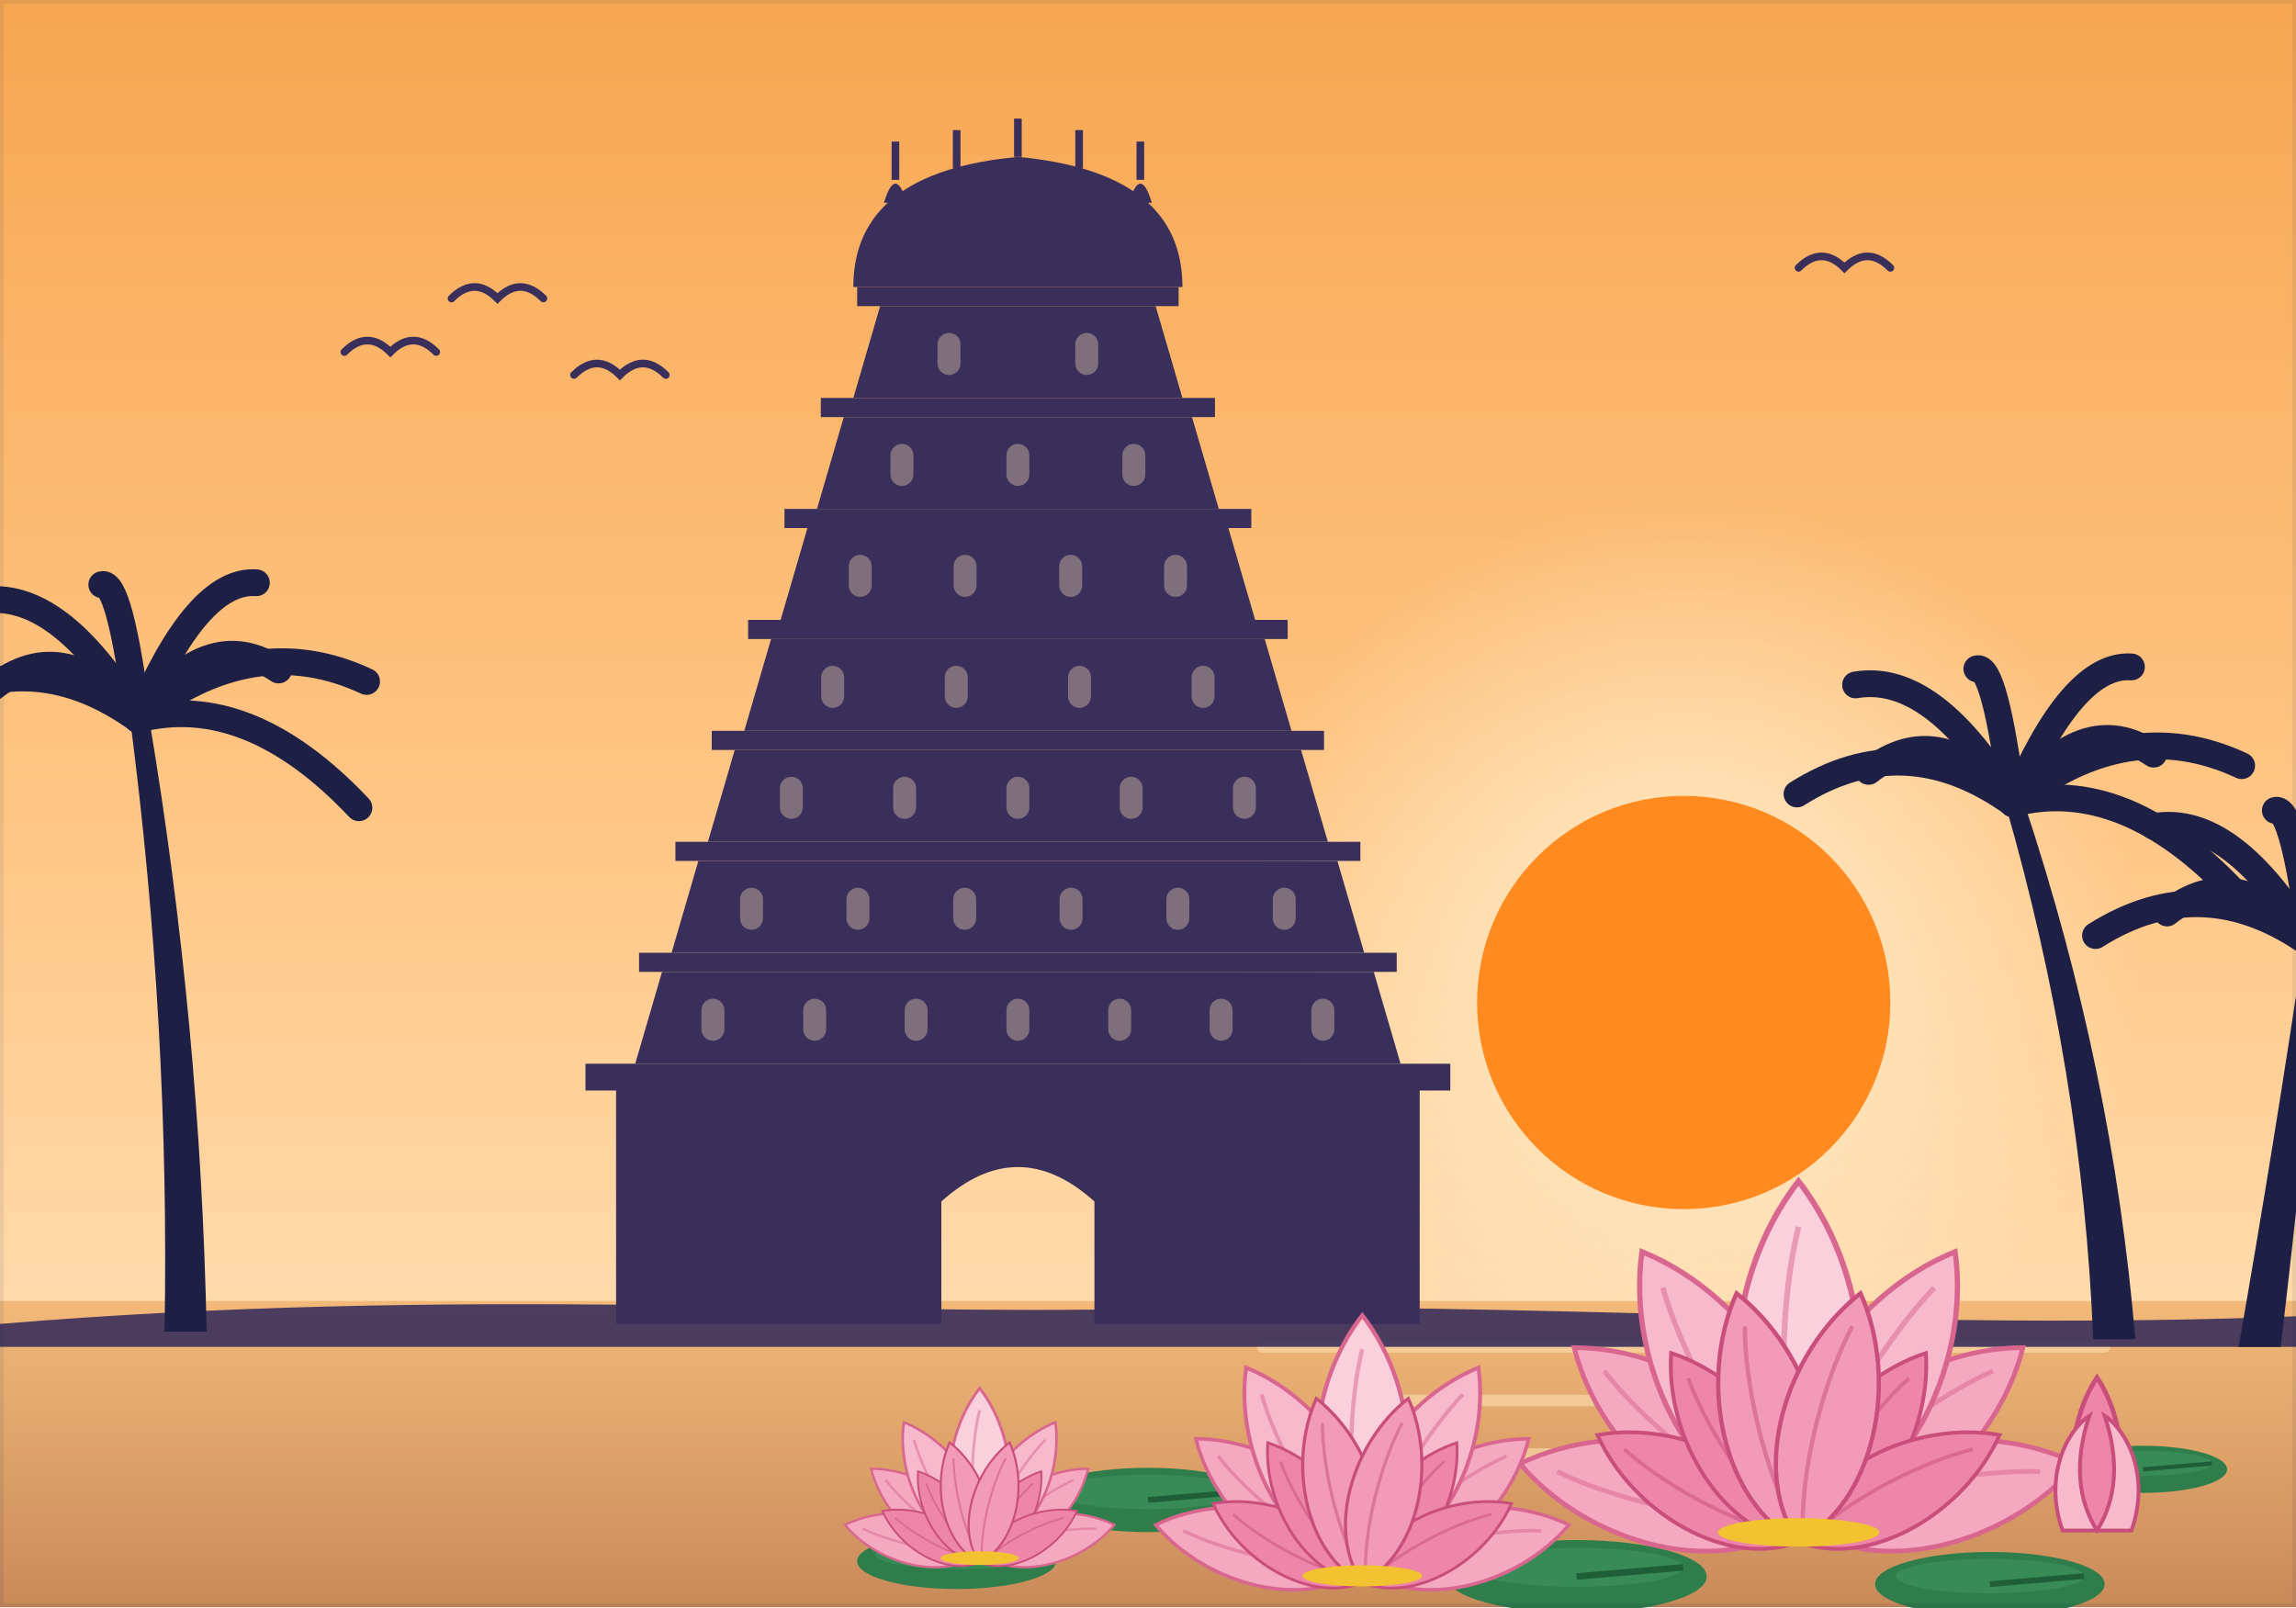
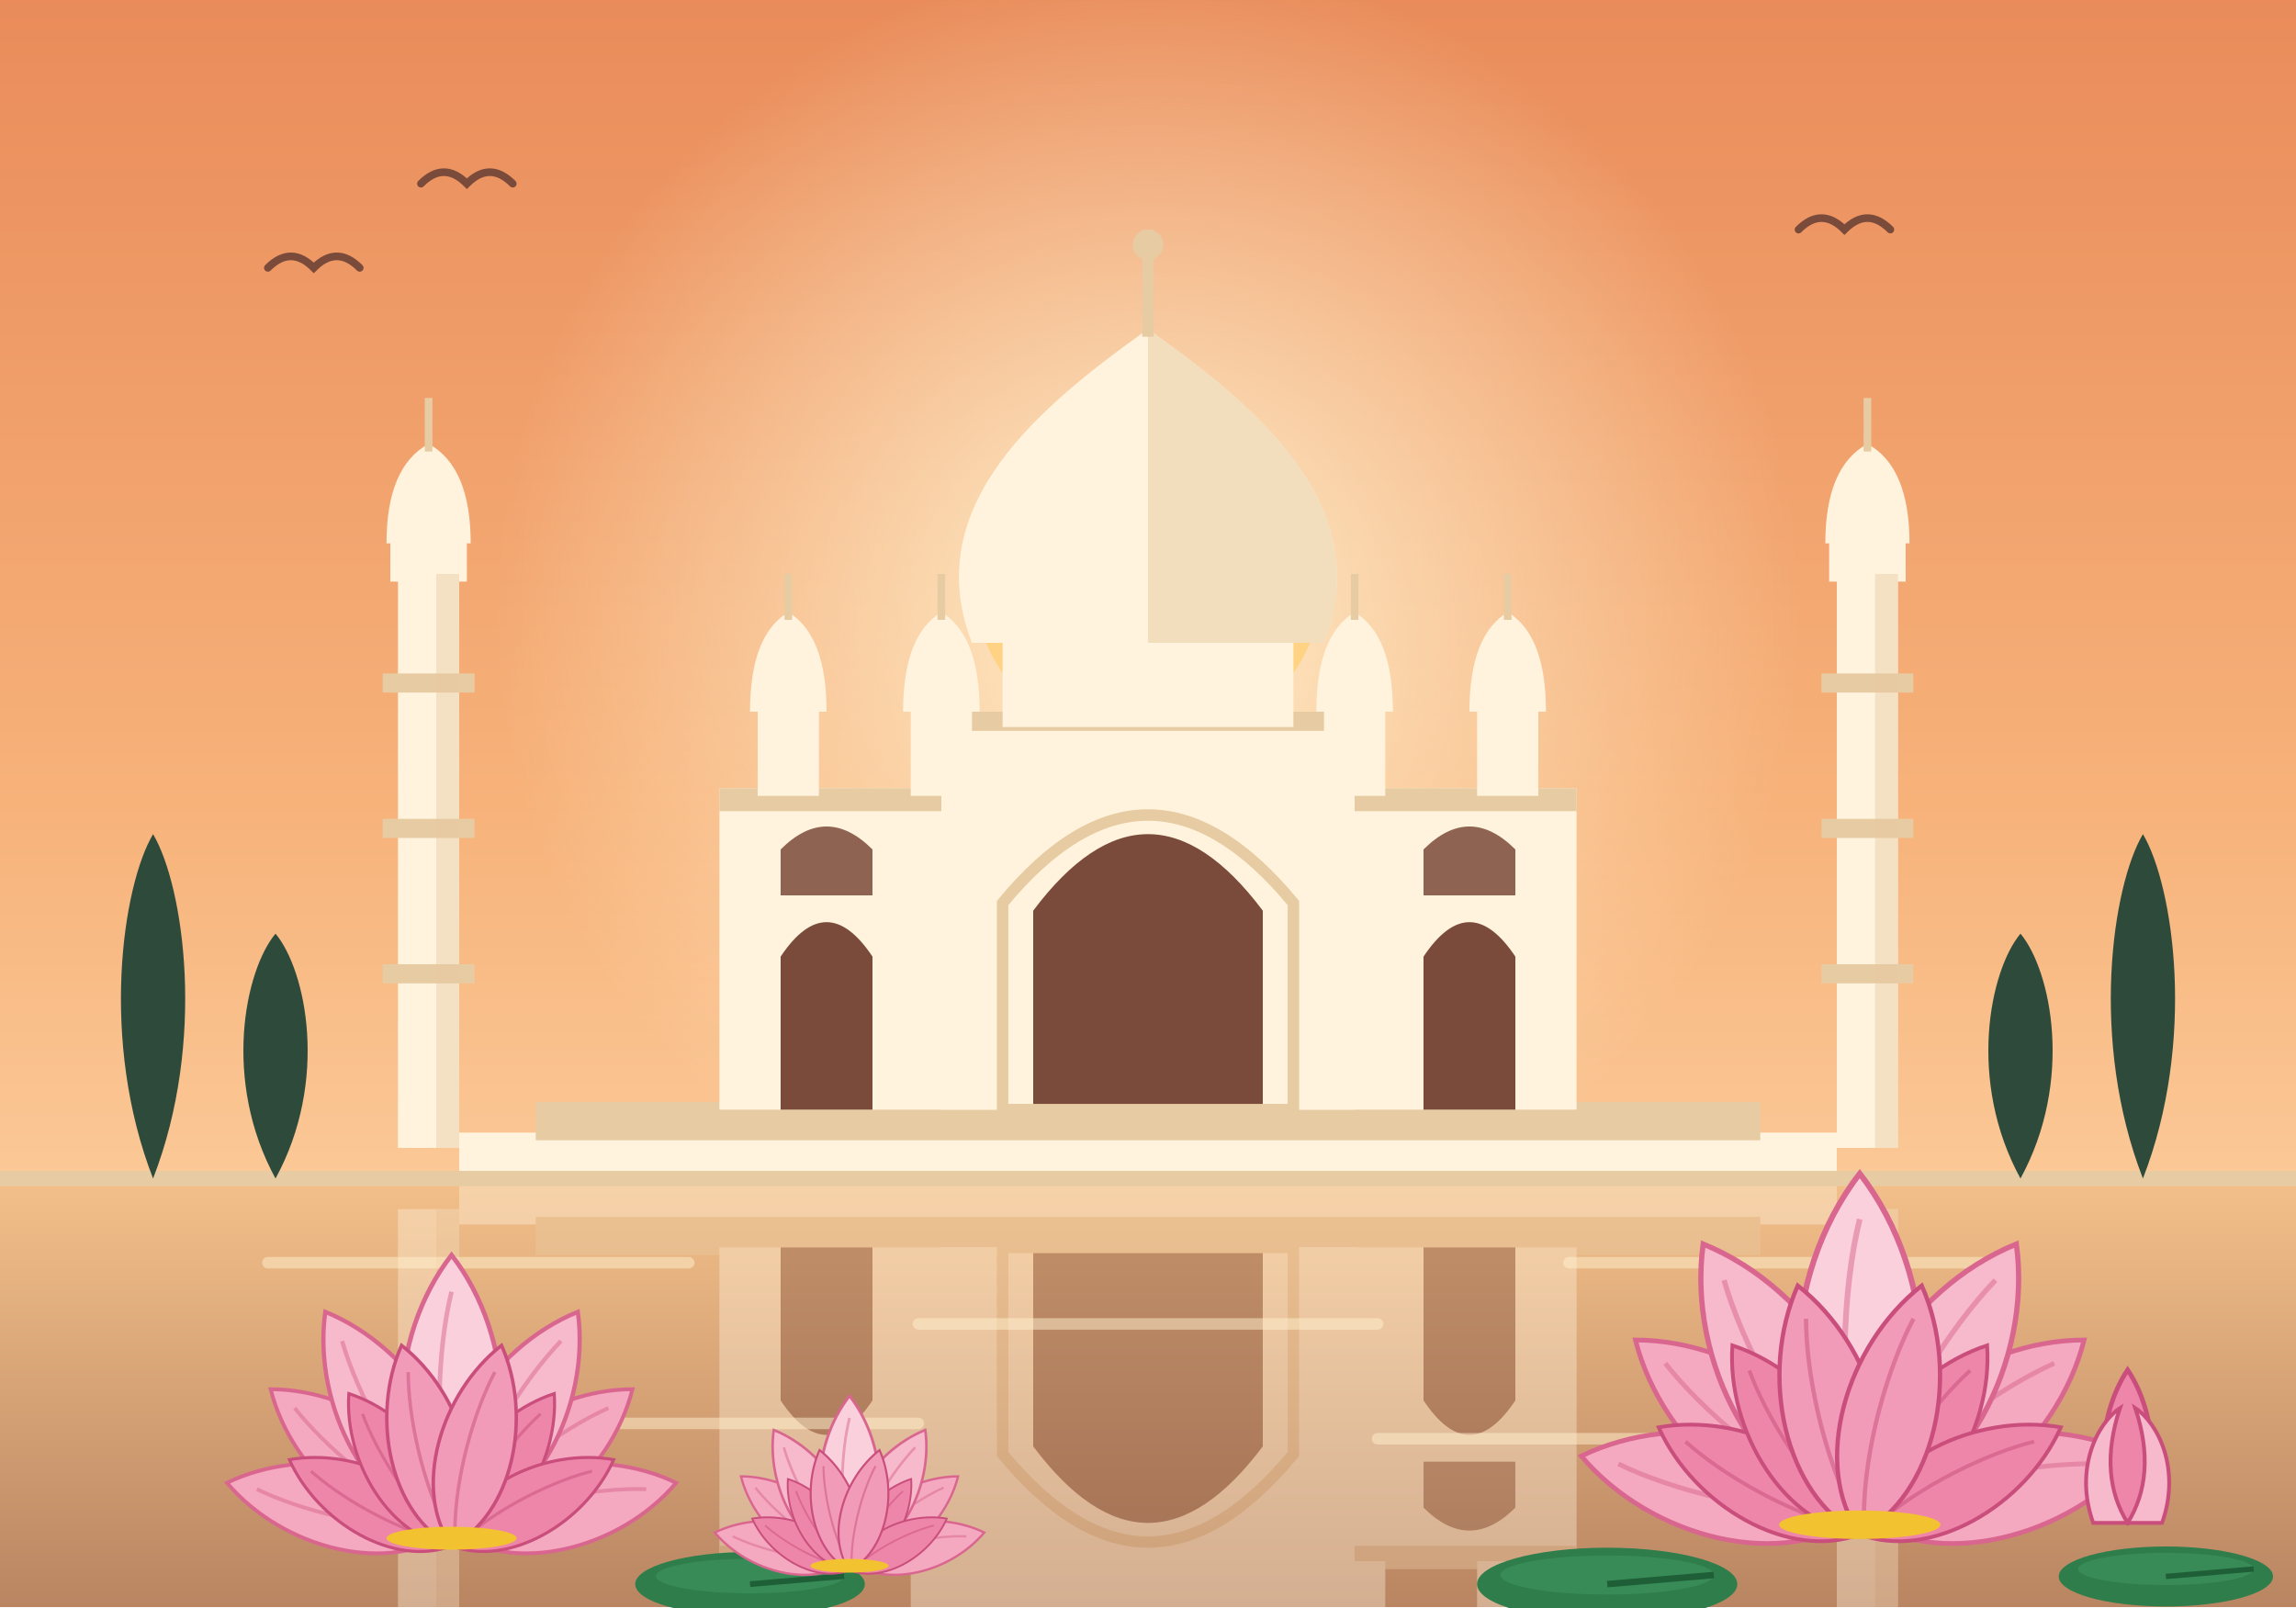
- <svg xmlns="http://www.w3.org/2000/svg" viewBox="0 0 600 420" role="img" aria-label="India: a temple gateway tower in Chennai at sunset, with palm trees and the sea">
+ <svg xmlns="http://www.w3.org/2000/svg" viewBox="0 0 600 420" role="img" aria-label="India: the Taj Mahal at sunrise, reflected in its pool with lotus flowers">
  <defs>
    <linearGradient id="sky" x1="0" y1="0" x2="0" y2="1">
-       <stop offset="0" stop-color="#F7A651" />
-       <stop offset=".55" stop-color="#FFC98A" />
-       <stop offset="1" stop-color="#FFE7C4" />
+       <stop offset="0" stop-color="#E98B5A" />
+       <stop offset=".5" stop-color="#F7B27A" />
+       <stop offset="1" stop-color="#FFE2B8" />
    </linearGradient>
-     <linearGradient id="sea" x1="0" y1="0" x2="0" y2="1">
-       <stop offset="0" stop-color="#F2B979" />
-       <stop offset="1" stop-color="#C98A5A" />
+     <linearGradient id="pool" x1="0" y1="0" x2="0" y2="1">
+       <stop offset="0" stop-color="#F3C08A" />
+       <stop offset="1" stop-color="#B98562" />
    </linearGradient>
-     <radialGradient id="glow">
-       <stop offset="0" stop-color="#FFF3D6" stop-opacity=".9" />
-       <stop offset="1" stop-color="#FFF3D6" stop-opacity="0" />
+     <radialGradient id="sun">
+       <stop offset="0" stop-color="#FFF1CF" stop-opacity=".95" />
+       <stop offset="1" stop-color="#FFF1CF" stop-opacity="0" />
    </radialGradient>
+     <clipPath id="water">
+       <rect y="308" width="600" height="112" />
+     </clipPath>
+     <g id="taj">
+       <rect x="120" y="296" width="360" height="12" fill="#FFF3DE" />
+       <rect x="140" y="288" width="320" height="10" fill="#E7CBA2" />
+       <rect x="188" y="206" width="224" height="84" fill="#FFF3DE" />
+       <rect x="188" y="206" width="224" height="6" fill="#E7CBA2" />
+       <rect x="246" y="186" width="108" height="104" fill="#FFF3DE" />
+       <rect x="246" y="186" width="108" height="5" fill="#E7CBA2" />
+       <path d="M270,290 L270,238 Q300,198 330,238 L330,290 Z" fill="#7A4A3A" />
+       <path d="M262,290 L262,236 Q300,190 338,236 L338,290 Z" fill="none" stroke="#E7CBA2" stroke-width="3" />
+       <path d="M204,290 L204,250 Q216,232 228,250 L228,290 Z" fill="#7A4A3A" />
+       <path d="M204,234 L204,222 Q216,210 228,222 L228,234 Z" fill="#7A4A3A" fill-opacity=".85" />
+       <path d="M372,290 L372,250 Q384,232 396,250 L396,290 Z" fill="#7A4A3A" />
+       <path d="M372,234 L372,222 Q384,210 396,222 L396,234 Z" fill="#7A4A3A" fill-opacity=".85" />
+       <rect x="262" y="164" width="76" height="26" fill="#FFF3DE" />
+       <path d="M254,168 C240,132 272,106 300,86 C328,106 360,132 346,168 Z" fill="#FFF3DE" />
+       <path d="M300,86 C328,106 360,132 346,168 L300,168 Z" fill="#E7CBA2" fill-opacity=".55" />
+       <rect x="298.5" y="60" width="3" height="28" fill="#E7CBA2" />
+       <circle cx="300" cy="64" r="4" fill="#E7CBA2" />
+       <rect x="198" y="184" width="16" height="24" fill="#FFF3DE" />
+       <path d="M196,186 Q196,166 206,160 Q216,166 216,186 Z" fill="#FFF3DE" />
+       <rect x="205" y="150" width="2" height="12" fill="#E7CBA2" />
+       <rect x="238" y="184" width="16" height="24" fill="#FFF3DE" />
+       <path d="M236,186 Q236,166 246,160 Q256,166 256,186 Z" fill="#FFF3DE" />
+       <rect x="245" y="150" width="2" height="12" fill="#E7CBA2" />
+       <rect x="346" y="184" width="16" height="24" fill="#FFF3DE" />
+       <path d="M344,186 Q344,166 354,160 Q364,166 364,186 Z" fill="#FFF3DE" />
+       <rect x="353" y="150" width="2" height="12" fill="#E7CBA2" />
+       <rect x="386" y="184" width="16" height="24" fill="#FFF3DE" />
+       <path d="M384,186 Q384,166 394,160 Q404,166 404,186 Z" fill="#FFF3DE" />
+       <rect x="393" y="150" width="2" height="12" fill="#E7CBA2" />
+       <rect x="104" y="150" width="16" height="150" fill="#FFF3DE" />
+       <rect x="100" y="176" width="24" height="5" fill="#E7CBA2" />
+       <rect x="100" y="214" width="24" height="5" fill="#E7CBA2" />
+       <rect x="100" y="252" width="24" height="5" fill="#E7CBA2" />
+       <rect x="102" y="140" width="20" height="12" fill="#FFF3DE" />
+       <path d="M101,142 Q101,122 112,116 Q123,122 123,142 Z" fill="#FFF3DE" />
+       <rect x="111" y="104" width="2" height="14" fill="#E7CBA2" />
+       <rect x="114" y="150" width="6" height="150" fill="#E7CBA2" fill-opacity=".45" />
+       <rect x="480" y="150" width="16" height="150" fill="#FFF3DE" />
+       <rect x="476" y="176" width="24" height="5" fill="#E7CBA2" />
+       <rect x="476" y="214" width="24" height="5" fill="#E7CBA2" />
+       <rect x="476" y="252" width="24" height="5" fill="#E7CBA2" />
+       <rect x="478" y="140" width="20" height="12" fill="#FFF3DE" />
+       <path d="M477,142 Q477,122 488,116 Q499,122 499,142 Z" fill="#FFF3DE" />
+       <rect x="487" y="104" width="2" height="14" fill="#E7CBA2" />
+       <rect x="490" y="150" width="6" height="150" fill="#E7CBA2" fill-opacity=".45" />
+     </g>
    <g id="petal">
      <path d="M0,0 C-30,-26 -28,-84 0,-120 C28,-84 30,-26 0,0 Z" stroke-width="2" />
      <path d="M0,-8 C-8,-40 -6,-80 0,-104" stroke-opacity=".5" stroke-width="2" fill="none" />
    </g>
    <g id="lotus">
      <g transform="rotate(-78) scale(1)">
        <use href="#petal" fill="#F4A9C0" stroke="#D9668F" />
      </g>
      <g transform="rotate(-52) scale(1)">
        <use href="#petal" fill="#F4A9C0" stroke="#D9668F" />
      </g>
      <g transform="rotate(52) scale(1)">
        <use href="#petal" fill="#F4A9C0" stroke="#D9668F" />
      </g>
      <g transform="rotate(78) scale(1)">
        <use href="#petal" fill="#F4A9C0" stroke="#D9668F" />
      </g>
      <g transform="rotate(-30) scale(1.1)">
        <use href="#petal" fill="#F7B9CC" stroke="#D9668F" />
      </g>
      <g transform="rotate(30) scale(1.1)">
        <use href="#petal" fill="#F7B9CC" stroke="#D9668F" />
      </g>
      <g transform="rotate(0) scale(1.2)">
        <use href="#petal" fill="#FBD0DD" stroke="#D9668F" />
      </g>
      <g transform="translate(0 8)">
        <g transform="rotate(-62) scale(0.8)">
          <use href="#petal" fill="#EE86A9" stroke="#C94E7C" />
        </g>
        <g transform="rotate(-34) scale(0.8)">
          <use href="#petal" fill="#EE86A9" stroke="#C94E7C" />
        </g>
        <g transform="rotate(34) scale(0.8)">
          <use href="#petal" fill="#EE86A9" stroke="#C94E7C" />
        </g>
        <g transform="rotate(62) scale(0.8)">
          <use href="#petal" fill="#EE86A9" stroke="#C94E7C" />
        </g>
        <g transform="rotate(-14) scale(0.9)">
          <use href="#petal" fill="#F29BB8" stroke="#C94E7C" />
        </g>
        <g transform="rotate(14) scale(0.9)">
          <use href="#petal" fill="#F29BB8" stroke="#C94E7C" />
        </g>
      </g>
      <ellipse cy="4" rx="34" ry="6" fill="#F2C230" />
    </g>
    <g id="pad">
      <ellipse rx="1" ry=".28" fill="#2F7D4B" />
      <ellipse cy="-.07" rx=".82" ry=".15" fill="#3F9460" fill-opacity=".6" />
      <path d="M0,0 L.82,-.07" stroke="#1F5F38" stroke-width=".05" />
    </g>
  </defs>
  <rect width="600" height="420" fill="url(#sky)" />
-   <circle cx="440" cy="250" r="120" fill="url(#glow)" />
-   <circle cx="440" cy="262" r="54" fill="#FF8A1F" />
-   <path d="M90,92 q6,-6 12,0 q6,-6 12,0" stroke="#3A2F5B" stroke-width="2" fill="none" stroke-linecap="round" />
-   <path d="M118,78 q6,-6 12,0 q6,-6 12,0" stroke="#3A2F5B" stroke-width="2" fill="none" stroke-linecap="round" />
-   <path d="M150,98 q6,-6 12,0 q6,-6 12,0" stroke="#3A2F5B" stroke-width="2" fill="none" stroke-linecap="round" />
-   <path d="M470,70 q6,-6 12,0 q6,-6 12,0" stroke="#3A2F5B" stroke-width="2" fill="none" stroke-linecap="round" />
-   <rect y="340" width="600" height="80" fill="url(#sea)" />
-   <path d="M330,352 h220 M360,366 h160 M390,380 h100" stroke="#FFE3B8" stroke-opacity=".55" stroke-width="3" stroke-linecap="round" />
-   <path d="M0,346 C120,336 220,344 300,342 C400,340 500,348 600,344 L600,352 L0,352 Z" fill="#3A2F5B" fill-opacity=".9" />
-   <g transform="translate(36,0)">
-     <path fill-rule="evenodd" fill="#3A2F5B" d="M125,346 L125,284 L335,284 L335,346 Z M210,346 L210,314 Q230,296 250,314 L250,346 Z" />
-     <rect x="117" y="278" width="226" height="7" fill="#3A2F5B" />
-     <path fill="#3A2F5B" d="M130,278 L137,254 L323,254 L330,278 Z" />
-     <rect x="147.3" y="261" width="6" height="11" rx="3" fill="#FFE3B8" fill-opacity=".35" />
-     <rect x="173.9" y="261" width="6" height="11" rx="3" fill="#FFE3B8" fill-opacity=".35" />
-     <rect x="200.4" y="261" width="6" height="11" rx="3" fill="#FFE3B8" fill-opacity=".35" />
-     <rect x="227" y="261" width="6" height="11" rx="3" fill="#FFE3B8" fill-opacity=".35" />
-     <rect x="253.6" y="261" width="6" height="11" rx="3" fill="#FFE3B8" fill-opacity=".35" />
-     <rect x="280.1" y="261" width="6" height="11" rx="3" fill="#FFE3B8" fill-opacity=".35" />
-     <rect x="306.7" y="261" width="6" height="11" rx="3" fill="#FFE3B8" fill-opacity=".35" />
-     <rect x="131" y="249" width="198" height="5" fill="#3A2F5B" />
-     <path fill="#3A2F5B" d="M139.5,249 L146.5,225 L313.5,225 L320.5,249 Z" />
-     <rect x="157.4" y="232" width="6" height="11" rx="3" fill="#FFE3B8" fill-opacity=".35" />
-     <rect x="185.2" y="232" width="6" height="11" rx="3" fill="#FFE3B8" fill-opacity=".35" />
-     <rect x="213.1" y="232" width="6" height="11" rx="3" fill="#FFE3B8" fill-opacity=".35" />
-     <rect x="240.9" y="232" width="6" height="11" rx="3" fill="#FFE3B8" fill-opacity=".35" />
-     <rect x="268.8" y="232" width="6" height="11" rx="3" fill="#FFE3B8" fill-opacity=".35" />
-     <rect x="296.6" y="232" width="6" height="11" rx="3" fill="#FFE3B8" fill-opacity=".35" />
-     <rect x="140.5" y="220" width="179" height="5" fill="#3A2F5B" />
-     <path fill="#3A2F5B" d="M149,220 L156,196 L304,196 L311,220 Z" />
-     <rect x="167.8" y="203" width="6" height="11" rx="3" fill="#FFE3B8" fill-opacity=".35" />
-     <rect x="197.4" y="203" width="6" height="11" rx="3" fill="#FFE3B8" fill-opacity=".35" />
-     <rect x="227" y="203" width="6" height="11" rx="3" fill="#FFE3B8" fill-opacity=".35" />
-     <rect x="256.6" y="203" width="6" height="11" rx="3" fill="#FFE3B8" fill-opacity=".35" />
-     <rect x="286.2" y="203" width="6" height="11" rx="3" fill="#FFE3B8" fill-opacity=".35" />
-     <rect x="150" y="191" width="160" height="5" fill="#3A2F5B" />
-     <path fill="#3A2F5B" d="M158.5,191 L165.5,167 L294.5,167 L301.5,191 Z" />
-     <rect x="178.6" y="174" width="6" height="11" rx="3" fill="#FFE3B8" fill-opacity=".35" />
-     <rect x="210.9" y="174" width="6" height="11" rx="3" fill="#FFE3B8" fill-opacity=".35" />
-     <rect x="243.1" y="174" width="6" height="11" rx="3" fill="#FFE3B8" fill-opacity=".35" />
-     <rect x="275.4" y="174" width="6" height="11" rx="3" fill="#FFE3B8" fill-opacity=".35" />
-     <rect x="159.5" y="162" width="141" height="5" fill="#3A2F5B" />
-     <path fill="#3A2F5B" d="M168,162 L175,138 L285,138 L292,162 Z" />
-     <rect x="185.8" y="145" width="6" height="11" rx="3" fill="#FFE3B8" fill-opacity=".35" />
-     <rect x="213.2" y="145" width="6" height="11" rx="3" fill="#FFE3B8" fill-opacity=".35" />
-     <rect x="240.8" y="145" width="6" height="11" rx="3" fill="#FFE3B8" fill-opacity=".35" />
-     <rect x="268.2" y="145" width="6" height="11" rx="3" fill="#FFE3B8" fill-opacity=".35" />
-     <rect x="169" y="133" width="122" height="5" fill="#3A2F5B" />
-     <path fill="#3A2F5B" d="M177.5,133 L184.5,109 L275.5,109 L282.5,133 Z" />
-     <rect x="196.7" y="116" width="6" height="11" rx="3" fill="#FFE3B8" fill-opacity=".35" />
-     <rect x="227" y="116" width="6" height="11" rx="3" fill="#FFE3B8" fill-opacity=".35" />
-     <rect x="257.3" y="116" width="6" height="11" rx="3" fill="#FFE3B8" fill-opacity=".35" />
-     <rect x="178.5" y="104" width="103" height="5" fill="#3A2F5B" />
-     <path fill="#3A2F5B" d="M187,104 L194,80 L266,80 L273,104 Z" />
-     <rect x="209" y="87" width="6" height="11" rx="3" fill="#FFE3B8" fill-opacity=".35" />
-     <rect x="245" y="87" width="6" height="11" rx="3" fill="#FFE3B8" fill-opacity=".35" />
-     <rect x="188" y="75" width="84" height="5" fill="#3A2F5B" />
-     <path fill="#3A2F5B" d="M187,75 Q187,45 230,41 Q273,45 273,75 Z" />
-     <path fill="#3A2F5B" d="M195,53 q3,-10 6,0 Z" />
-     <rect x="197" y="37" width="2" height="10" fill="#3A2F5B" />
-     <path fill="#3A2F5B" d="M211,50 q3,-10 6,0 Z" />
-     <rect x="213" y="34" width="2" height="10" fill="#3A2F5B" />
-     <path fill="#3A2F5B" d="M227,47 q3,-10 6,0 Z" />
-     <rect x="229" y="31" width="2" height="10" fill="#3A2F5B" />
-     <path fill="#3A2F5B" d="M243,50 q3,-10 6,0 Z" />
-     <rect x="245" y="34" width="2" height="10" fill="#3A2F5B" />
-     <path fill="#3A2F5B" d="M259,53 q3,-10 6,0 Z" />
-     <rect x="261" y="37" width="2" height="10" fill="#3A2F5B" />
+   <circle cx="300" cy="160" r="170" fill="url(#sun)" />
+   <circle cx="300" cy="150" r="46" fill="#FFD27E" fill-opacity=".9" />
+   <path d="M70,70 q6,-6 12,0 q6,-6 12,0 M110,48 q6,-6 12,0 q6,-6 12,0 M470,60 q6,-6 12,0 q6,-6 12,0" stroke="#7A4A3A" stroke-width="2" fill="none" stroke-linecap="round" />
+   <rect y="308" width="600" height="112" fill="url(#pool)" />
+   <g clip-path="url(#water)">
+     <use href="#taj" transform="translate(0 616) scale(1 -1)" opacity=".38" />
  </g>
-   <use href="#pad" transform="translate(300 392) scale(30)" />
-   <use href="#pad" transform="translate(560 384) scale(22)" />
-   <use href="#pad" transform="translate(412 412) scale(34)" />
-   <use href="#pad" transform="translate(250 408) scale(26)" />
-   <use href="#pad" transform="translate(520 414) scale(30)" />
-   <use href="#lotus" transform="translate(470 398) scale(.62)" />
-   <use href="#lotus" transform="translate(356 410) scale(.46)" />
-   <use href="#lotus" transform="translate(256 406) scale(.3)" />
-   <g transform="translate(548 400)">
+   <path d="M70,330 h110 M240,346 h120 M410,330 h110 M150,372 h90 M360,376 h100" stroke="#FFF1CF" stroke-opacity=".5" stroke-width="3" stroke-linecap="round" />
+   <use href="#taj" />
+   <rect y="306" width="600" height="4" fill="#E7CBA2" />
+   <path d="M40,308 C26,272 32,231.5 40,218 C48,231.5 54,272 40,308 Z" fill="#2E4A3B" />
+   <path d="M72,308 C58,282.4 64,253.6 72,244 C80,253.6 86,282.4 72,308 Z" fill="#2E4A3B" />
+   <path d="M560,308 C546,272 552,231.5 560,218 C568,231.5 574,272 560,308 Z" fill="#2E4A3B" />
+   <path d="M528,308 C514,282.4 520,253.6 528,244 C536,253.6 542,282.4 528,308 Z" fill="#2E4A3B" />
+   <use href="#pad" transform="translate(104 392) scale(32)" />
+   <use href="#pad" transform="translate(196 414) scale(30)" />
+   <use href="#pad" transform="translate(500 388) scale(30)" />
+   <use href="#pad" transform="translate(420 414) scale(34)" />
+   <use href="#pad" transform="translate(566 412) scale(28)" />
+   <use href="#lotus" transform="translate(486 396) scale(.62)" />
+   <use href="#lotus" transform="translate(118 400) scale(.5)" />
+   <use href="#lotus" transform="translate(222 408) scale(.3)" />
+   <g transform="translate(556 398)">
    <path d="M0,0 C-9,-8 -8,-28 0,-40 C8,-28 9,-8 0,0 Z" fill="#EE86A9" stroke="#C94E7C" stroke-width="1.2" />
    <path d="M-9,0 C-14,-14 -8,-26 -2,-30 C-6,-18 -5,-8 0,0 Z M9,0 C14,-14 8,-26 2,-30 C6,-18 5,-8 0,0 Z" fill="#F7B9CC" stroke="#C94E7C" stroke-width="1" />
  </g>
-   <path d="M43,348 Q44.4,268 34,188 L39,188 Q52.4,268 54,348 Z" fill="#1E1F45" />
-   <path d="M36,188 Q7.8,167.7 -20.4,185.5" stroke="#1E1F45" stroke-width="7" stroke-linecap="round" fill="none" />
-   <path d="M36,188 Q15.4,153.5 -5.1,157" stroke="#1E1F45" stroke-width="7" stroke-linecap="round" fill="none" />
-   <path d="M36,188 Q31.3,151.4 26.6,152.8" stroke="#1E1F45" stroke-width="7" stroke-linecap="round" fill="none" />
-   <path d="M36,188 Q51.5,151.2 67,152.3" stroke="#1E1F45" stroke-width="7" stroke-linecap="round" fill="none" />
-   <path d="M36,188 Q65.9,164.1 95.8,178.1" stroke="#1E1F45" stroke-width="7" stroke-linecap="round" fill="none" />
-   <path d="M36,188 Q64.9,180.5 93.8,211.1" stroke="#1E1F45" stroke-width="7" stroke-linecap="round" fill="none" />
-   <path d="M36,188 Q17.2,164.8 -1.7,179.6" stroke="#1E1F45" stroke-width="7" stroke-linecap="round" fill="none" />
-   <path d="M36,188 Q54.4,162.6 72.8,175.1" stroke="#1E1F45" stroke-width="7" stroke-linecap="round" fill="none" />
-   <path d="M547,350 Q544.2,280 524,210 L529,210 Q552.2,280 558,350 Z" fill="#1E1F45" />
-   <path d="M526,210 Q497.8,189.7 469.6,207.5" stroke="#1E1F45" stroke-width="7" stroke-linecap="round" fill="none" />
-   <path d="M526,210 Q505.4,175.5 484.9,179" stroke="#1E1F45" stroke-width="7" stroke-linecap="round" fill="none" />
-   <path d="M526,210 Q521.3,173.4 516.6,174.8" stroke="#1E1F45" stroke-width="7" stroke-linecap="round" fill="none" />
-   <path d="M526,210 Q541.5,173.2 557,174.3" stroke="#1E1F45" stroke-width="7" stroke-linecap="round" fill="none" />
-   <path d="M526,210 Q555.9,186.1 585.8,200.1" stroke="#1E1F45" stroke-width="7" stroke-linecap="round" fill="none" />
-   <path d="M526,210 Q554.9,202.5 583.8,233.1" stroke="#1E1F45" stroke-width="7" stroke-linecap="round" fill="none" />
-   <path d="M526,210 Q507.2,186.8 488.3,201.6" stroke="#1E1F45" stroke-width="7" stroke-linecap="round" fill="none" />
-   <path d="M526,210 Q544.4,184.6 562.8,197.1" stroke="#1E1F45" stroke-width="7" stroke-linecap="round" fill="none" />
-   <path d="M585,352 Q594.2,299.5 602,247 L607,247 Q602.2,299.5 596,352 Z" fill="#1E1F45" />
-   <path d="M604,247 Q575.8,226.7 547.6,244.5" stroke="#1E1F45" stroke-width="7" stroke-linecap="round" fill="none" />
-   <path d="M604,247 Q583.4,212.5 562.9,216" stroke="#1E1F45" stroke-width="7" stroke-linecap="round" fill="none" />
-   <path d="M604,247 Q599.3,210.4 594.6,211.8" stroke="#1E1F45" stroke-width="7" stroke-linecap="round" fill="none" />
-   <path d="M604,247 Q619.5,210.2 635,211.3" stroke="#1E1F45" stroke-width="7" stroke-linecap="round" fill="none" />
-   <path d="M604,247 Q633.9,223.1 663.8,237.1" stroke="#1E1F45" stroke-width="7" stroke-linecap="round" fill="none" />
-   <path d="M604,247 Q632.9,239.5 661.8,270.1" stroke="#1E1F45" stroke-width="7" stroke-linecap="round" fill="none" />
-   <path d="M604,247 Q585.2,223.8 566.3,238.6" stroke="#1E1F45" stroke-width="7" stroke-linecap="round" fill="none" />
-   <path d="M604,247 Q622.4,221.6 640.8,234.1" stroke="#1E1F45" stroke-width="7" stroke-linecap="round" fill="none" />
-   <rect width="600" height="420" fill="none" stroke="#16224A" stroke-opacity=".08" stroke-width="2" />
</svg>
